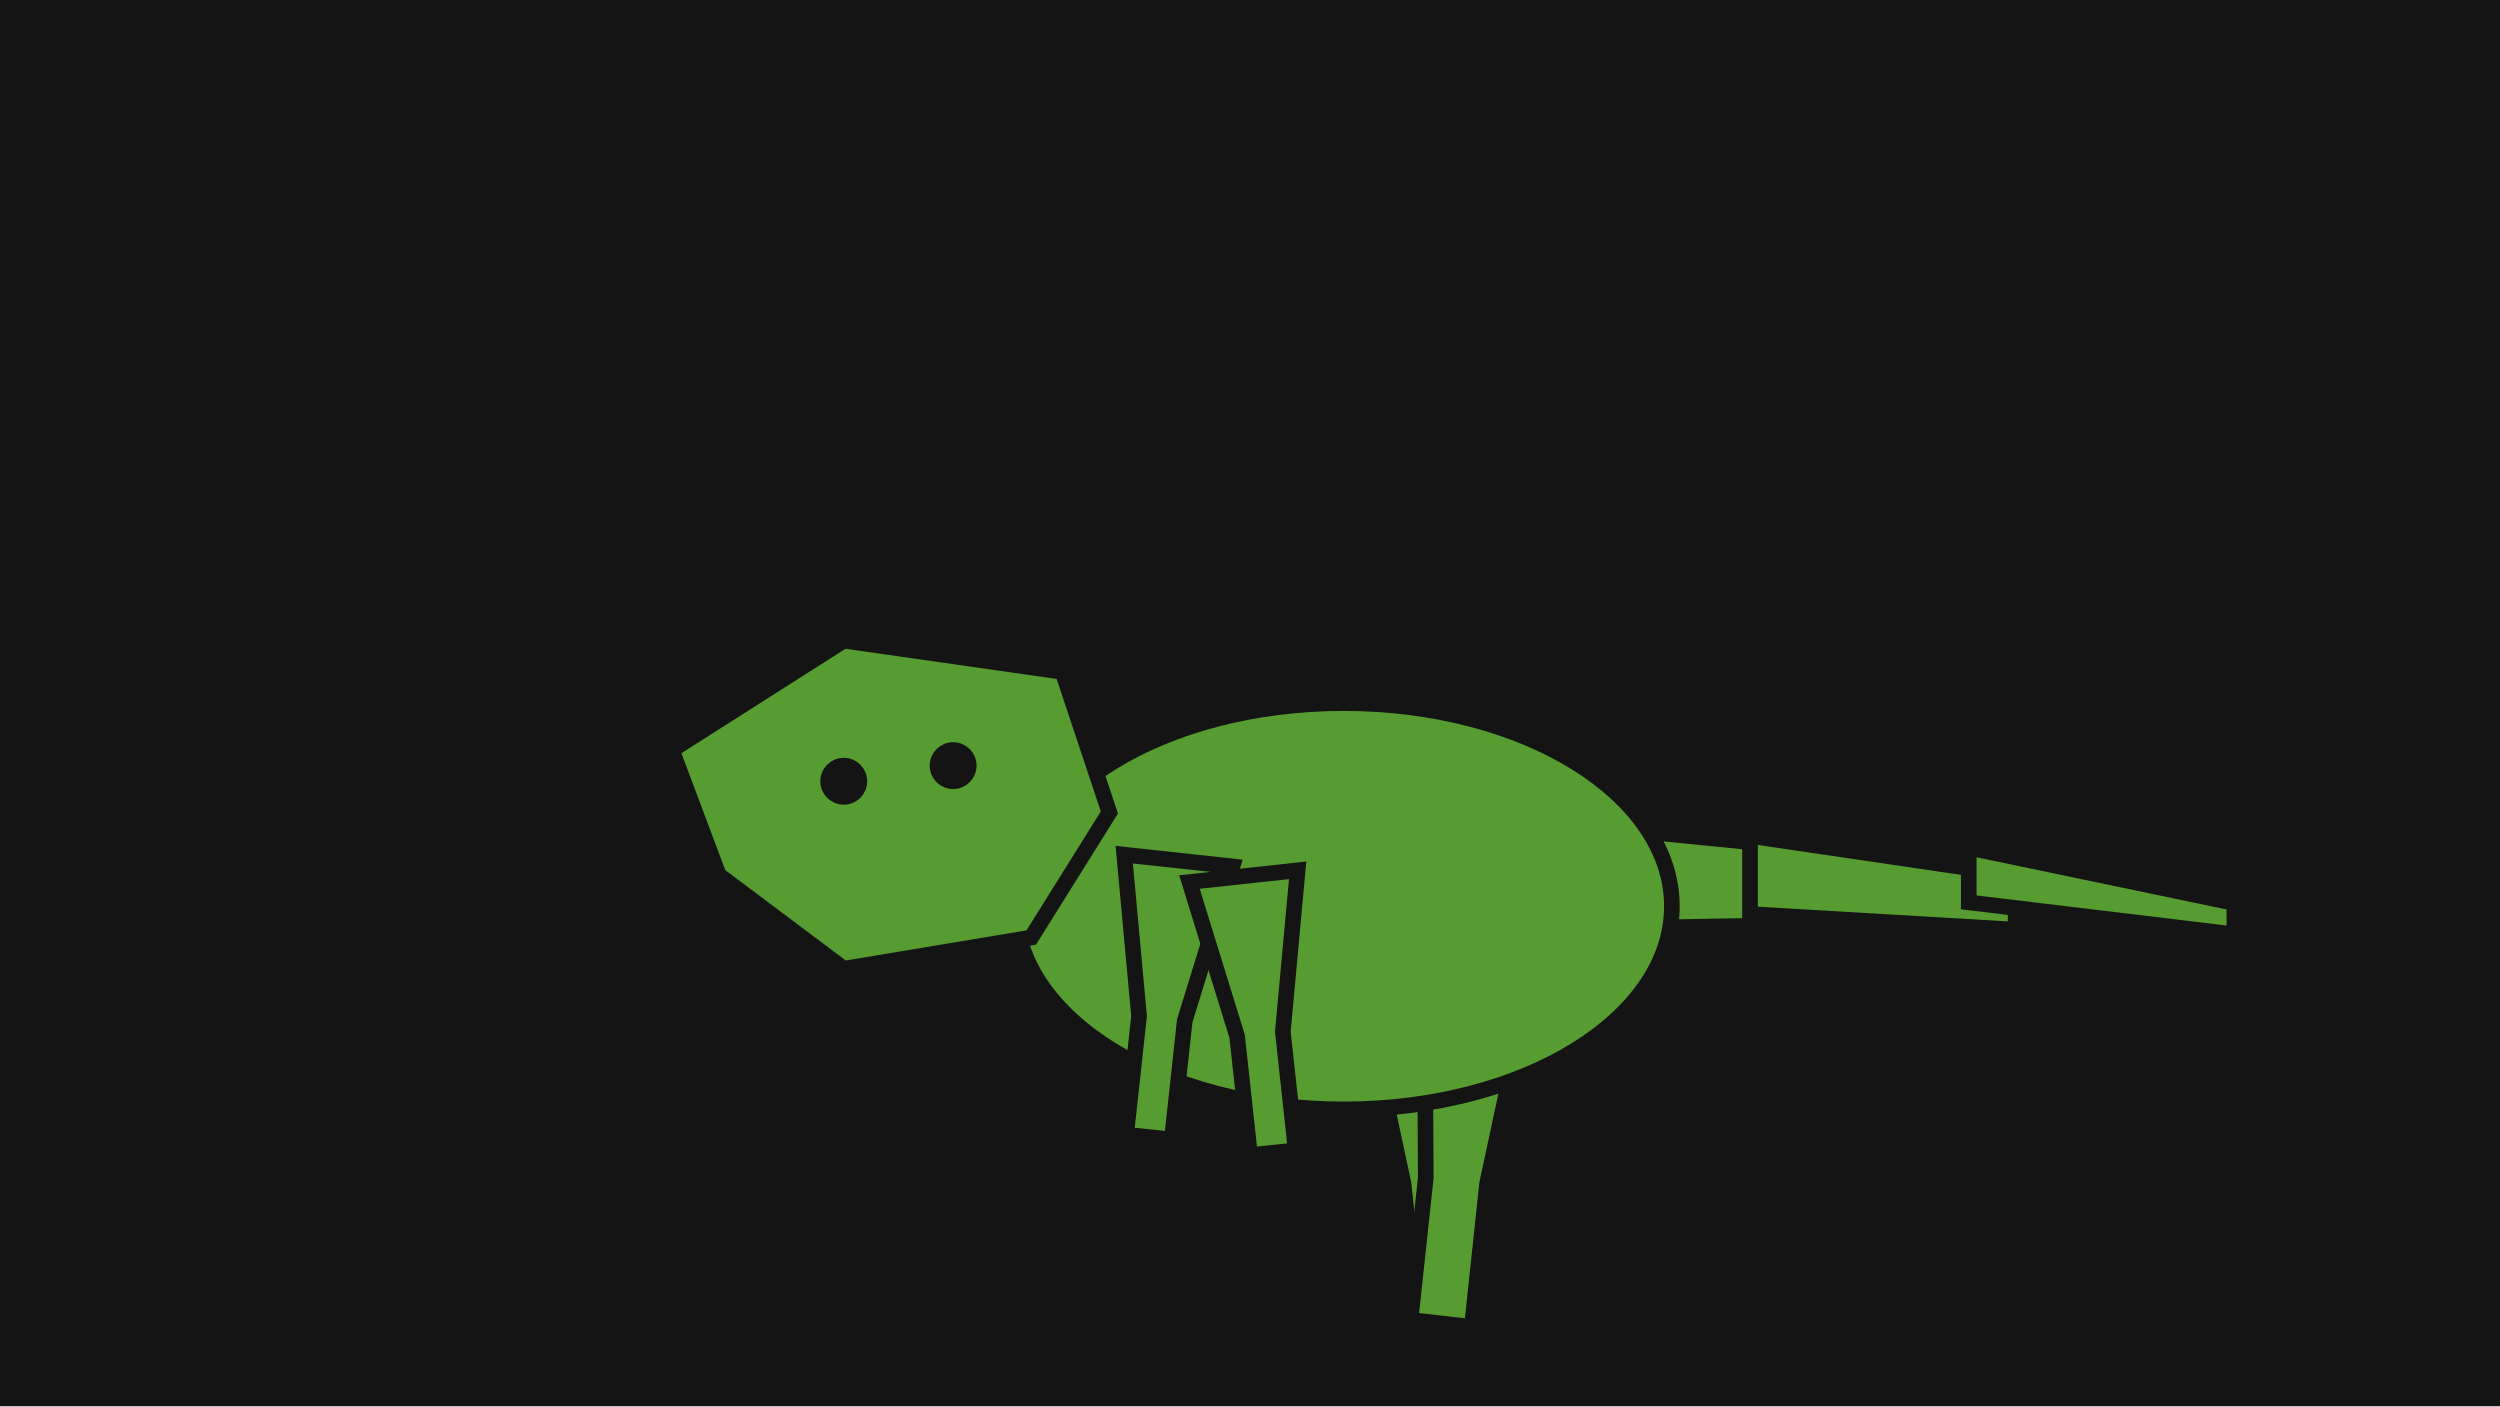
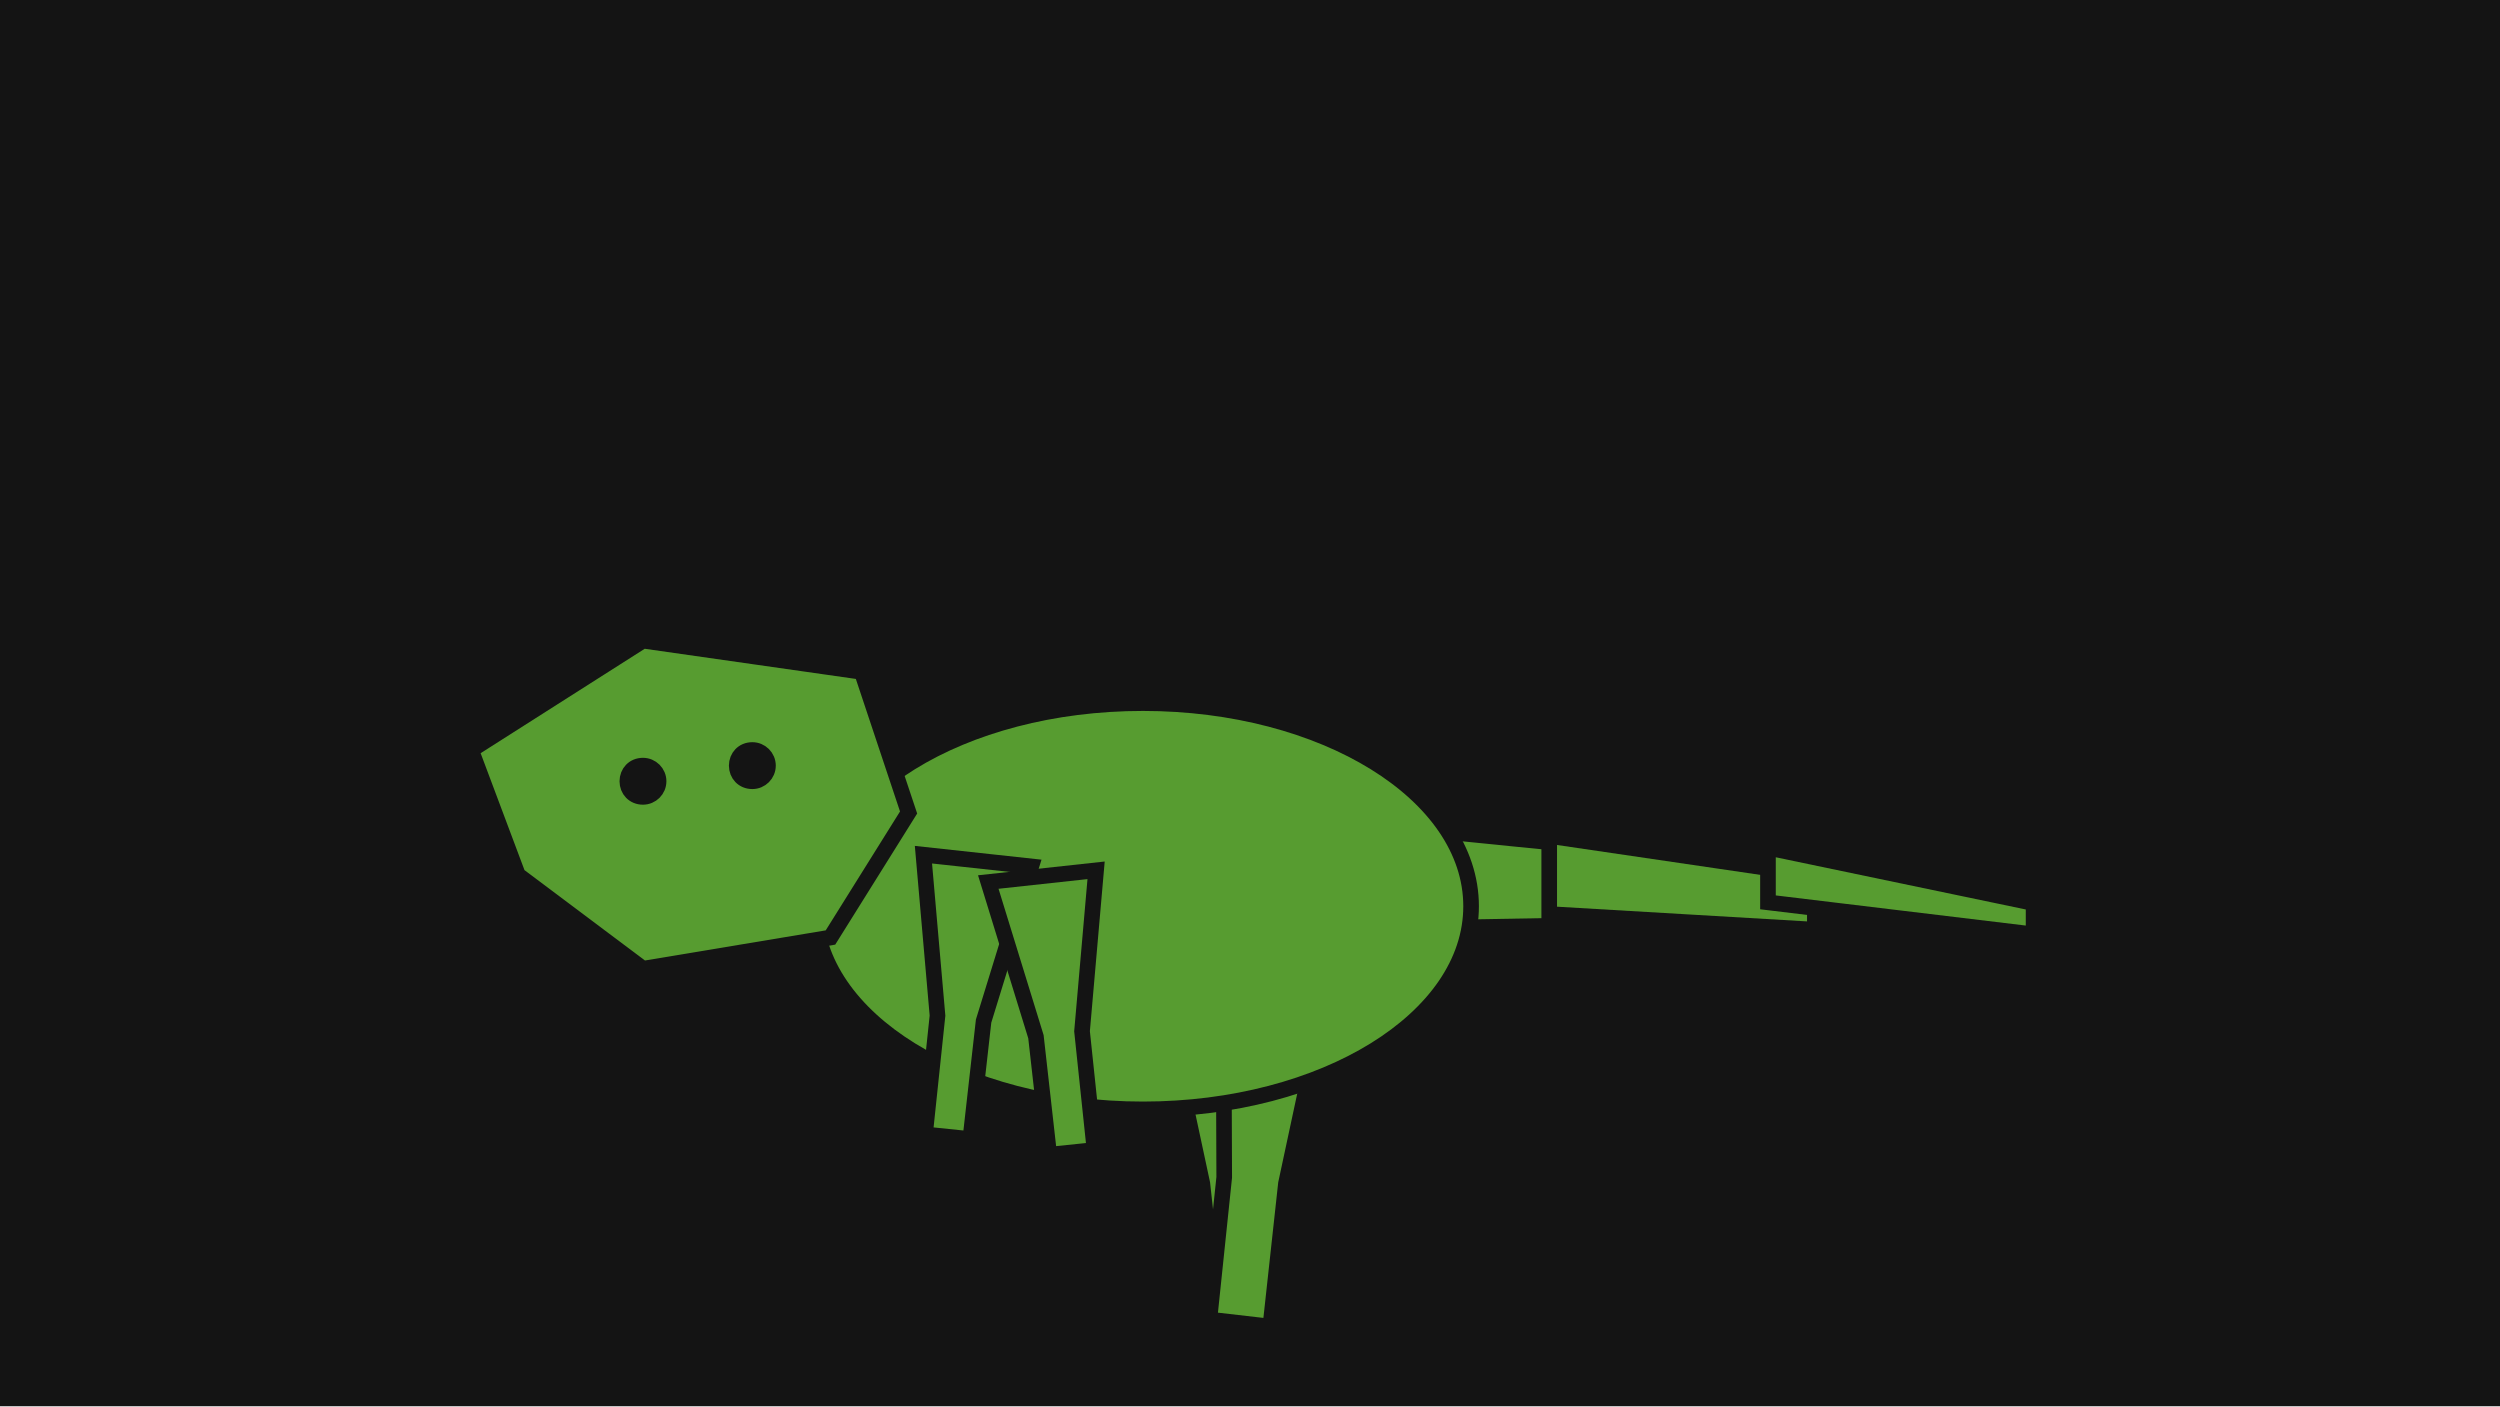
<svg xmlns="http://www.w3.org/2000/svg" width="320" height="180" viewBox="0 0 320 180">
  <g id="s-stage" fill="#141414">
    <path id="s-stage-shape" d="M 0 0 H 320 V 180 H 0 Z" />
  </g>
  <g id="s-character-dino-theropod" fill="#579c30" stroke="#141414" stroke-width="2">
-     <path id="s-character-dino-theropod-shape" d="M 173.949 124.901 L 187.648 123.549 L 187.502 150.749 L 189.454 168.949 L 181.605 169.85 L 179.652 151.5 Z">
-       <animate attributeName="d" begin="0s" dur="0.8s" calcMode="spline" values="M 173.949 124.901 L 187.648 123.549 L 187.502 150.749 L 189.454 168.949 L 181.605 169.85 L 179.652 151.5 Z;M 174.514 124.416 L 188.376 123.792 L 186.694 151.153 L 187.596 169.514 L 179.665 169.931 L 178.763 151.5 Z;M 174.887 124.097 L 188.854 123.951 L 186.162 151.419 L 186.373 169.887 L 178.389 169.984 L 178.178 151.5 Z;M 175 124 L 189 124 L 186 151.5 L 186 170 L 178 170 L 178 151.5 Z;M 175.146 123.951 L 189.113 124.097 L 185.822 151.5 L 185.611 169.984 L 177.627 169.887 L 177.838 151.419 Z;M 175.624 123.792 L 189.486 124.416 L 185.237 151.5 L 184.335 169.931 L 176.404 169.514 L 177.306 151.153 Z;M 176.352 123.549 L 190.051 124.901 L 184.348 151.5 L 182.395 169.85 L 174.546 168.949 L 176.498 150.749 Z;M 177.265 123.245 L 190.761 125.51 L 183.232 151.5 L 179.961 169.748 L 172.213 168.239 L 175.484 150.242 Z;M 178.323 122.892 L 191.584 126.215 L 181.939 151.5 L 177.139 169.631 L 169.508 167.416 L 174.308 149.654 Z;M 179.5 122.5 L 192.5 127 L 180.5 151.5 L 174 169.5 L 166.5 166.5 L 173 149 Z;M 178.323 122.892 L 191.584 126.215 L 181.939 151.5 L 177.139 169.631 L 169.508 167.416 L 174.308 149.654 Z;M 177.265 123.245 L 190.761 125.51 L 183.232 151.5 L 179.961 169.748 L 172.213 168.239 L 175.484 150.242 Z;M 176.352 123.549 L 190.051 124.901 L 184.348 151.5 L 182.395 169.85 L 174.546 168.949 L 176.498 150.749 Z;M 175.624 123.792 L 189.486 124.416 L 185.237 151.5 L 184.335 169.931 L 176.404 169.514 L 177.306 151.153 Z;M 175.146 123.951 L 189.113 124.097 L 185.822 151.5 L 185.611 169.984 L 177.627 169.887 L 177.838 151.419 Z;M 175 124 L 189 124 L 186 151.5 L 186 170 L 178 170 L 178 151.5 Z;M 174.887 124.097 L 188.854 123.951 L 186.162 151.419 L 186.373 169.887 L 178.389 169.984 L 178.178 151.5 Z;M 174.514 124.416 L 188.376 123.792 L 186.694 151.153 L 187.596 169.514 L 179.665 169.931 L 178.763 151.5 Z;M 173.949 124.901 L 187.648 123.549 L 187.502 150.749 L 189.454 168.949 L 181.605 169.85 L 179.652 151.5 Z;M 173.239 125.51 L 186.735 123.245 L 188.516 150.242 L 191.787 168.239 L 184.039 169.748 L 180.768 151.5 Z;M 172.416 126.215 L 185.677 122.892 L 189.692 149.654 L 194.492 167.416 L 186.861 169.631 L 182.061 151.5 Z;M 171.5 127 L 184.5 122.5 L 191 149 L 197.5 166.5 L 190 169.5 L 183.5 151.5 Z;M 172.416 126.215 L 185.677 122.892 L 189.692 149.654 L 194.492 167.416 L 186.861 169.631 L 182.061 151.5 Z;M 173.239 125.51 L 186.735 123.245 L 188.516 150.242 L 191.787 168.239 L 184.039 169.748 L 180.768 151.5 Z;M 173.949 124.901 L 187.648 123.549 L 187.502 150.749 L 189.454 168.949 L 181.605 169.85 L 179.652 151.5 Z" keyTimes="0;0.042;0.083;0.125;0.167;0.208;0.25;0.292;0.333;0.375;0.417;0.458;0.5;0.542;0.583;0.625;0.667;0.708;0.75;0.792;0.833;0.875;0.917;0.958;1" keySplines="0.12 0 0.39 0;0.12 0 0.39 0;0.61 1 0.88 1;0.12 0 0.39 0;0.12 0 0.39 0;0.12 0 0.39 0;0.12 0 0.39 0;0.12 0 0.39 0;0.12 0 0.39 0;0.12 0 0.39 0;0.12 0 0.39 0;0.12 0 0.39 0;0.12 0 0.39 0;0.12 0 0.39 0;0.61 1 0.88 1;0.12 0 0.39 0;0.12 0 0.39 0;0.12 0 0.39 0;0.12 0 0.39 0;0.12 0 0.39 0;0.12 0 0.39 0;0.12 0 0.39 0;0.12 0 0.39 0;0.12 0 0.39 0" fill="remove" repeatCount="indefinite" />
+     <path id="s-character-dino-theropod-shape" d="M 148.2 124.9 L 161.9 123.5 L 161.8 150.7 L 163.7 168.9 L 155.9 169.8 L 153.9 151.5 Z">
+       <animate attributeName="d" begin="0s" dur="0.8s" calcMode="spline" values="M 148.2 124.9 L 161.9 123.5 L 161.8 150.7 L 163.7 168.9 L 155.9 169.8 L 153.9 151.5 Z;M 150.6 123.5 L 164.3 124.9 L 158.6 151.5 L 156.6 169.8 L 148.8 168.9 L 150.7 150.7 Z;M 150.6 123.5 L 164.3 124.9 L 158.6 151.5 L 156.6 169.8 L 148.8 168.9 L 150.7 150.7 Z;M 148.2 124.9 L 161.9 123.5 L 161.8 150.7 L 163.7 168.9 L 155.9 169.8 L 153.9 151.5 Z;M 148.2 124.9 L 161.9 123.5 L 161.8 150.7 L 163.7 168.9 L 155.9 169.8 L 153.9 151.5 Z" keyTimes="0;0.25;0.5;0.75;1" keySplines="0.61 1 0.88 1;0.12 0 0.39 0;0.61 1 0.88 1;0.12 0 0.39 0" fill="remove" repeatCount="indefinite" />
    </path>
  </g>
  <g id="s-character-dino-theropod-rleg" fill="#579c30" stroke="#141414" stroke-width="2">
-     <path id="s-character-dino-theropod-rleg-shape" d="M 182.352 123.549 L 196.051 124.901 L 190.348 151.5 L 188.395 169.85 L 180.546 168.949 L 182.498 150.749 Z">
-       <animate attributeName="d" begin="0s" dur="0.8s" calcMode="spline" values="M 182.352 123.549 L 196.051 124.901 L 190.348 151.5 L 188.395 169.85 L 180.546 168.949 L 182.498 150.749 Z;M 181.624 123.792 L 195.486 124.416 L 191.237 151.5 L 190.335 169.931 L 182.404 169.514 L 183.306 151.153 Z;M 181.146 123.951 L 195.113 124.097 L 191.822 151.5 L 191.611 169.984 L 183.627 169.887 L 183.838 151.419 Z;M 181 124 L 195 124 L 192 151.5 L 192 170 L 184 170 L 184 151.5 Z;M 180.887 124.097 L 194.854 123.951 L 192.162 151.419 L 192.373 169.887 L 184.389 169.984 L 184.178 151.5 Z;M 180.514 124.416 L 194.376 123.792 L 192.694 151.153 L 193.596 169.514 L 185.665 169.931 L 184.763 151.5 Z;M 179.949 124.901 L 193.648 123.549 L 193.502 150.749 L 195.454 168.949 L 187.605 169.85 L 185.652 151.5 Z;M 179.239 125.51 L 192.735 123.245 L 194.516 150.242 L 197.787 168.239 L 190.039 169.748 L 186.768 151.5 Z;M 178.416 126.215 L 191.677 122.892 L 195.692 149.654 L 200.492 167.416 L 192.861 169.631 L 188.061 151.5 Z;M 177.5 127 L 190.5 122.5 L 197 149 L 203.5 166.5 L 196 169.5 L 189.5 151.5 Z;M 178.416 126.215 L 191.677 122.892 L 195.692 149.654 L 200.492 167.416 L 192.861 169.631 L 188.061 151.5 Z;M 179.239 125.51 L 192.735 123.245 L 194.516 150.242 L 197.787 168.239 L 190.039 169.748 L 186.768 151.5 Z;M 179.949 124.901 L 193.648 123.549 L 193.502 150.749 L 195.454 168.949 L 187.605 169.85 L 185.652 151.5 Z;M 180.514 124.416 L 194.376 123.792 L 192.694 151.153 L 193.596 169.514 L 185.665 169.931 L 184.763 151.5 Z;M 180.887 124.097 L 194.854 123.951 L 192.162 151.419 L 192.373 169.887 L 184.389 169.984 L 184.178 151.5 Z;M 181 124 L 195 124 L 192 151.5 L 192 170 L 184 170 L 184 151.5 Z;M 181.146 123.951 L 195.113 124.097 L 191.822 151.5 L 191.611 169.984 L 183.627 169.887 L 183.838 151.419 Z;M 181.624 123.792 L 195.486 124.416 L 191.237 151.5 L 190.335 169.931 L 182.404 169.514 L 183.306 151.153 Z;M 182.352 123.549 L 196.051 124.901 L 190.348 151.5 L 188.395 169.85 L 180.546 168.949 L 182.498 150.749 Z;M 183.265 123.245 L 196.761 125.51 L 189.232 151.5 L 185.961 169.748 L 178.213 168.239 L 181.484 150.242 Z;M 184.323 122.892 L 197.584 126.215 L 187.939 151.5 L 183.139 169.631 L 175.508 167.416 L 180.308 149.654 Z;M 185.5 122.5 L 198.5 127 L 186.5 151.5 L 180 169.5 L 172.5 166.5 L 179 149 Z;M 184.323 122.892 L 197.584 126.215 L 187.939 151.5 L 183.139 169.631 L 175.508 167.416 L 180.308 149.654 Z;M 183.265 123.245 L 196.761 125.51 L 189.232 151.5 L 185.961 169.748 L 178.213 168.239 L 181.484 150.242 Z;M 182.352 123.549 L 196.051 124.901 L 190.348 151.5 L 188.395 169.85 L 180.546 168.949 L 182.498 150.749 Z" keyTimes="0;0.042;0.083;0.125;0.167;0.208;0.25;0.292;0.333;0.375;0.417;0.458;0.5;0.542;0.583;0.625;0.667;0.708;0.75;0.792;0.833;0.875;0.917;0.958;1" keySplines="0.12 0 0.39 0;0.12 0 0.39 0;0.61 1 0.88 1;0.12 0 0.39 0;0.12 0 0.39 0;0.12 0 0.39 0;0.12 0 0.39 0;0.12 0 0.39 0;0.12 0 0.39 0;0.12 0 0.39 0;0.12 0 0.39 0;0.12 0 0.39 0;0.12 0 0.39 0;0.12 0 0.39 0;0.61 1 0.88 1;0.12 0 0.39 0;0.12 0 0.39 0;0.12 0 0.39 0;0.12 0 0.39 0;0.12 0 0.39 0;0.12 0 0.39 0;0.12 0 0.39 0;0.12 0 0.39 0;0.12 0 0.39 0" fill="remove" repeatCount="indefinite" />
+     <path id="s-character-dino-theropod-rleg-shape" d="M 156.6 123.5 L 170.3 124.9 L 164.6 151.5 L 162.6 169.8 L 154.8 168.9 L 156.7 150.7 Z">
+       <animate attributeName="d" begin="0s" dur="0.8s" calcMode="spline" values="M 156.6 123.5 L 170.3 124.9 L 164.6 151.5 L 162.6 169.8 L 154.8 168.9 L 156.7 150.7 Z;M 154.2 124.9 L 167.9 123.5 L 167.8 150.7 L 169.7 168.9 L 161.9 169.8 L 159.9 151.5 Z;M 154.2 124.9 L 167.9 123.5 L 167.8 150.7 L 169.7 168.9 L 161.9 169.8 L 159.9 151.5 Z;M 156.6 123.5 L 170.3 124.9 L 164.6 151.5 L 162.6 169.8 L 154.8 168.9 L 156.7 150.7 Z;M 156.6 123.5 L 170.3 124.9 L 164.6 151.5 L 162.6 169.8 L 154.8 168.9 L 156.7 150.7 Z" keyTimes="0;0.25;0.5;0.75;1" keySplines="0.61 1 0.88 1;0.12 0 0.39 0;0.61 1 0.88 1;0.12 0 0.39 0" fill="remove" repeatCount="indefinite" />
    </path>
  </g>
  <g id="s-character-dino-theropod-tail0" fill="#579c30" stroke="#141414" stroke-width="2">
-     <path id="s-character-dino-theropod-tail0-shape" d="M 196 105 L 230 108.399 L 230 118.399 L 196 119 Z">
-       <animate attributeName="d" begin="0s" dur="0.8s" calcMode="spline" values="M 196 105 L 230 108.399 L 230 118.399 L 196 119 Z;M 196 105 L 230 108.722 L 230 118.722 L 196 119 Z;M 196 105 L 230 108.935 L 230 118.935 L 196 119 Z;M 196 105 L 230 109 L 230 119 L 196 119 Z;M 196 105 L 230 108.935 L 230 118.935 L 196 119 Z;M 196 105 L 230 108.722 L 230 118.722 L 196 119 Z;M 196 105 L 230 108.399 L 230 118.399 L 196 119 Z;M 196 105 L 230 107.993 L 230 117.993 L 196 119 Z;M 196 105 L 230 107.523 L 230 117.523 L 196 119 Z;M 196 105 L 230 107 L 230 117 L 196 119 Z;M 196 105 L 230 106.477 L 230 116.477 L 196 119 Z;M 196 105 L 230 106.007 L 230 116.007 L 196 119 Z;M 196 105 L 230 105.601 L 230 115.601 L 196 119 Z;M 196 105 L 230 105.278 L 230 115.278 L 196 119 Z;M 196 105 L 230 105.065 L 230 115.065 L 196 119 Z;M 196 105 L 230 105 L 230 115 L 196 119 Z;M 196 105 L 230 105.065 L 230 115.065 L 196 119 Z;M 196 105 L 230 105.278 L 230 115.278 L 196 119 Z;M 196 105 L 230 105.601 L 230 115.601 L 196 119 Z;M 196 105 L 230 106.007 L 230 116.007 L 196 119 Z;M 196 105 L 230 106.477 L 230 116.477 L 196 119 Z;M 196 105 L 230 107 L 230 117 L 196 119 Z;M 196 105 L 230 107.523 L 230 117.523 L 196 119 Z;M 196 105 L 230 107.993 L 230 117.993 L 196 119 Z;M 196 105 L 230 108.399 L 230 118.399 L 196 119 Z" keyTimes="0;0.042;0.083;0.125;0.167;0.208;0.25;0.292;0.333;0.375;0.417;0.458;0.5;0.542;0.583;0.625;0.667;0.708;0.75;0.792;0.833;0.875;0.917;0.958;1" keySplines="0.12 0 0.39 0;0.12 0 0.39 0;0.61 1 0.88 1;0.12 0 0.39 0;0.12 0 0.39 0;0.12 0 0.39 0;0.12 0 0.39 0;0.12 0 0.39 0;0.12 0 0.39 0;0.12 0 0.39 0;0.12 0 0.39 0;0.12 0 0.39 0;0.12 0 0.39 0;0.12 0 0.39 0;0.61 1 0.88 1;0.12 0 0.39 0;0.12 0 0.39 0;0.12 0 0.39 0;0.12 0 0.39 0;0.12 0 0.39 0;0.12 0 0.39 0;0.12 0 0.39 0;0.12 0 0.39 0;0.12 0 0.39 0" fill="remove" repeatCount="indefinite" />
+     <path id="s-character-dino-theropod-tail0-shape" d="M 170.3 105 L 204.3 108.4 L 204.3 118.4 L 170.3 119 Z">
+       <animate attributeName="d" begin="0s" dur="0.8s" calcMode="spline" values="M 170.3 105 L 204.3 108.4 L 204.3 118.4 L 170.3 119 Z;M 170.3 105 L 204.3 108.4 L 204.3 118.4 L 170.3 119 Z;M 170.3 105 L 204.3 105.6 L 204.3 115.6 L 170.3 119 Z;M 170.3 105 L 204.3 105.6 L 204.3 115.6 L 170.3 119 Z;M 170.3 105 L 204.3 108.4 L 204.3 118.4 L 170.3 119 Z" keyTimes="0;0.25;0.5;0.75;1" keySplines="0.61 1 0.88 1;0.12 0 0.39 0;0.61 1 0.88 1;0.12 0 0.39 0" fill="remove" repeatCount="indefinite" />
    </path>
  </g>
  <g id="s-character-dino-theropod-tail1" fill="#579c30" stroke="#141414" stroke-width="2">
-     <path id="s-character-dino-theropod-tail1-shape" d="M 224 107 L 258 111.998 L 258 118.998 L 224 117 Z M 174.231 115 L 176.231 115 L 176.231 117 L 174.231 117 Z">
-       <animate attributeName="d" begin="0s" dur="0.8s" calcMode="spline" values="M 224 107 L 258 111.998 L 258 118.998 L 224 117 Z M 174.231 115 L 176.231 115 L 176.231 117 L 174.231 117 Z;M 224 107 L 258 112.806 L 258 119.806 L 224 117 Z M 174.231 115 L 176.231 115 L 176.231 117 L 174.231 117 Z;M 224 107 L 258 113.338 L 258 120.338 L 224 117 Z M 174.231 115 L 176.231 115 L 176.231 117 L 174.231 117 Z;M 224 107 L 258 113.5 L 258 120.5 L 224 117 Z M 174.231 115 L 176.231 115 L 176.231 117 L 174.231 117 Z;M 224 107 L 258 113.338 L 258 120.338 L 224 117 Z M 174.231 115 L 176.231 115 L 176.231 117 L 174.231 117 Z;M 224 107 L 258 112.806 L 258 119.806 L 224 117 Z M 174.231 115 L 176.231 115 L 176.231 117 L 174.231 117 Z;M 224 107 L 258 111.998 L 258 118.998 L 224 117 Z M 174.231 115 L 176.231 115 L 176.231 117 L 174.231 117 Z;M 224 107 L 258 110.984 L 258 117.984 L 224 117 Z M 174.231 115 L 176.231 115 L 176.231 117 L 174.231 117 Z;M 224 107 L 258 109.808 L 258 116.808 L 224 117 Z M 174.231 115 L 176.231 115 L 176.231 117 L 174.231 117 Z;M 224 107 L 258 108.5 L 258 115.5 L 224 117 Z M 174.231 115 L 176.231 115 L 176.231 117 L 174.231 117 Z;M 224 107 L 258 107.192 L 258 114.192 L 224 117 Z M 174.231 115 L 176.231 115 L 176.231 117 L 174.231 117 Z;M 224 107 L 258 106.016 L 258 113.016 L 224 117 Z M 174.231 115 L 176.231 115 L 176.231 117 L 174.231 117 Z;M 224 107 L 258 105.002 L 258 112.002 L 224 117 Z M 174.231 115 L 176.231 115 L 176.231 117 L 174.231 117 Z;M 224 107 L 258 104.194 L 258 111.194 L 224 117 Z M 174.231 115 L 176.231 115 L 176.231 117 L 174.231 117 Z;M 224 107 L 258 103.662 L 258 110.662 L 224 117 Z M 174.231 115 L 176.231 115 L 176.231 117 L 174.231 117 Z;M 224 107 L 258 103.5 L 258 110.5 L 224 117 Z M 174.231 115 L 176.231 115 L 176.231 117 L 174.231 117 Z;M 224 107 L 258 103.662 L 258 110.662 L 224 117 Z M 174.231 115 L 176.231 115 L 176.231 117 L 174.231 117 Z;M 224 107 L 258 104.194 L 258 111.194 L 224 117 Z M 174.231 115 L 176.231 115 L 176.231 117 L 174.231 117 Z;M 224 107 L 258 105.002 L 258 112.002 L 224 117 Z M 174.231 115 L 176.231 115 L 176.231 117 L 174.231 117 Z;M 224 107 L 258 106.016 L 258 113.016 L 224 117 Z M 174.231 115 L 176.231 115 L 176.231 117 L 174.231 117 Z;M 224 107 L 258 107.192 L 258 114.192 L 224 117 Z M 174.231 115 L 176.231 115 L 176.231 117 L 174.231 117 Z;M 224 107 L 258 108.5 L 258 115.5 L 224 117 Z M 174.231 115 L 176.231 115 L 176.231 117 L 174.231 117 Z;M 224 107 L 258 109.808 L 258 116.808 L 224 117 Z M 174.231 115 L 176.231 115 L 176.231 117 L 174.231 117 Z;M 224 107 L 258 110.984 L 258 117.984 L 224 117 Z M 174.231 115 L 176.231 115 L 176.231 117 L 174.231 117 Z;M 224 107 L 258 111.998 L 258 118.998 L 224 117 Z M 174.231 115 L 176.231 115 L 176.231 117 L 174.231 117 Z" keyTimes="0;0.042;0.083;0.125;0.167;0.208;0.25;0.292;0.333;0.375;0.417;0.458;0.5;0.542;0.583;0.625;0.667;0.708;0.75;0.792;0.833;0.875;0.917;0.958;1" keySplines="0.12 0 0.39 0;0.12 0 0.39 0;0.12 0 0.39 0;0.12 0 0.39 0;0.12 0 0.39 0;0.61 1 0.88 1;0.12 0 0.39 0;0.12 0 0.39 0;0.12 0 0.39 0;0.12 0 0.39 0;0.12 0 0.39 0;0.12 0 0.39 0;0.12 0 0.39 0;0.12 0 0.39 0;0.12 0 0.39 0;0.12 0 0.39 0;0.12 0 0.39 0;0.61 1 0.88 1;0.12 0 0.39 0;0.12 0 0.39 0;0.12 0 0.39 0;0.12 0 0.39 0;0.12 0 0.39 0;0.61 1 0.88 1" fill="remove" repeatCount="indefinite" />
+     <path id="s-character-dino-theropod-tail1-shape" d="M 198.3 107 L 232.3 112 L 232.3 119 L 198.3 117 Z">
+       <animate attributeName="d" begin="0s" dur="0.8s" calcMode="spline" values="M 198.3 107 L 232.3 112 L 232.3 119 L 198.3 117 Z;M 198.3 107 L 232.3 112 L 232.3 119 L 198.3 117 Z;M 198.3 107 L 232.3 105 L 232.3 112 L 198.3 117 Z;M 198.3 107 L 232.3 105 L 232.3 112 L 198.3 117 Z;M 198.3 107 L 232.3 112 L 232.3 119 L 198.3 117 Z" keyTimes="0;0.25;0.5;0.75;1" keySplines="0.61 1 0.88 1;0.12 0 0.39 0;0.61 1 0.88 1;0.12 0 0.39 0" fill="remove" repeatCount="indefinite" />
    </path>
  </g>
  <g id="s-character-dino-theropod-tail2" fill="#579c30" stroke="#141414" stroke-width="2">
-     <path id="s-character-dino-theropod-tail2-shape" d="M 252 108.5 L 286 115.597 L 286 119.597 L 252 115.5 Z M 174.231 115 L 176.231 115 L 176.231 117 L 174.231 117 Z">
-       <animate attributeName="d" begin="0s" dur="0.8s" calcMode="spline" values="M 252 108.5 L 286 115.597 L 286 119.597 L 252 115.5 Z M 174.231 115 L 176.231 115 L 176.231 117 L 174.231 117 Z;M 252 108.5 L 286 116.89 L 286 120.89 L 252 115.5 Z M 174.231 115 L 176.231 115 L 176.231 117 L 174.231 117 Z;M 252 108.5 L 286 117.741 L 286 121.741 L 252 115.5 Z M 174.231 115 L 176.231 115 L 176.231 117 L 174.231 117 Z;M 252 108.5 L 286 118 L 286 122 L 252 115.5 Z M 174.231 115 L 176.231 115 L 176.231 117 L 174.231 117 Z;M 252 108.5 L 286 117.741 L 286 121.741 L 252 115.5 Z M 174.231 115 L 176.231 115 L 176.231 117 L 174.231 117 Z;M 252 108.5 L 286 116.89 L 286 120.89 L 252 115.5 Z M 174.231 115 L 176.231 115 L 176.231 117 L 174.231 117 Z;M 252 108.5 L 286 115.597 L 286 119.597 L 252 115.5 Z M 174.231 115 L 176.231 115 L 176.231 117 L 174.231 117 Z;M 252 108.5 L 286 113.974 L 286 117.974 L 252 115.5 Z M 174.231 115 L 176.231 115 L 176.231 117 L 174.231 117 Z;M 252 108.5 L 286 112.093 L 286 116.093 L 252 115.5 Z M 174.231 115 L 176.231 115 L 176.231 117 L 174.231 117 Z;M 252 108.5 L 286 110 L 286 114 L 252 115.5 Z M 174.231 115 L 176.231 115 L 176.231 117 L 174.231 117 Z;M 252 108.5 L 286 107.907 L 286 111.907 L 252 115.5 Z M 174.231 115 L 176.231 115 L 176.231 117 L 174.231 117 Z;M 252 108.5 L 286 106.026 L 286 110.026 L 252 115.5 Z M 174.231 115 L 176.231 115 L 176.231 117 L 174.231 117 Z;M 252 108.5 L 286 104.403 L 286 108.403 L 252 115.5 Z M 174.231 115 L 176.231 115 L 176.231 117 L 174.231 117 Z;M 252 108.5 L 286 103.11 L 286 107.11 L 252 115.5 Z M 174.231 115 L 176.231 115 L 176.231 117 L 174.231 117 Z;M 252 108.5 L 286 102.259 L 286 106.259 L 252 115.5 Z M 174.231 115 L 176.231 115 L 176.231 117 L 174.231 117 Z;M 252 108.5 L 286 102 L 286 106 L 252 115.5 Z M 174.231 115 L 176.231 115 L 176.231 117 L 174.231 117 Z;M 252 108.5 L 286 102.259 L 286 106.259 L 252 115.5 Z M 174.231 115 L 176.231 115 L 176.231 117 L 174.231 117 Z;M 252 108.5 L 286 103.11 L 286 107.11 L 252 115.5 Z M 174.231 115 L 176.231 115 L 176.231 117 L 174.231 117 Z;M 252 108.5 L 286 104.403 L 286 108.403 L 252 115.5 Z M 174.231 115 L 176.231 115 L 176.231 117 L 174.231 117 Z;M 252 108.5 L 286 106.026 L 286 110.026 L 252 115.5 Z M 174.231 115 L 176.231 115 L 176.231 117 L 174.231 117 Z;M 252 108.5 L 286 107.907 L 286 111.907 L 252 115.5 Z M 174.231 115 L 176.231 115 L 176.231 117 L 174.231 117 Z;M 252 108.5 L 286 110 L 286 114 L 252 115.5 Z M 174.231 115 L 176.231 115 L 176.231 117 L 174.231 117 Z;M 252 108.5 L 286 112.093 L 286 116.093 L 252 115.5 Z M 174.231 115 L 176.231 115 L 176.231 117 L 174.231 117 Z;M 252 108.5 L 286 113.974 L 286 117.974 L 252 115.5 Z M 174.231 115 L 176.231 115 L 176.231 117 L 174.231 117 Z;M 252 108.5 L 286 115.597 L 286 119.597 L 252 115.5 Z M 174.231 115 L 176.231 115 L 176.231 117 L 174.231 117 Z" keyTimes="0;0.042;0.083;0.125;0.167;0.208;0.25;0.292;0.333;0.375;0.417;0.458;0.5;0.542;0.583;0.625;0.667;0.708;0.75;0.792;0.833;0.875;0.917;0.958;1" keySplines="0.12 0 0.39 0;0.12 0 0.39 0;0.12 0 0.39 0;0.12 0 0.39 0;0.12 0 0.39 0;0.61 1 0.88 1;0.12 0 0.39 0;0.12 0 0.39 0;0.12 0 0.39 0;0.12 0 0.39 0;0.12 0 0.39 0;0.12 0 0.39 0;0.12 0 0.39 0;0.12 0 0.39 0;0.12 0 0.39 0;0.12 0 0.39 0;0.12 0 0.39 0;0.61 1 0.88 1;0.12 0 0.39 0;0.12 0 0.39 0;0.12 0 0.39 0;0.12 0 0.39 0;0.12 0 0.39 0;0.61 1 0.88 1" fill="remove" repeatCount="indefinite" />
+     <path id="s-character-dino-theropod-tail2-shape" d="M 226.3 108.5 L 260.3 115.6 L 260.3 119.6 L 226.3 115.5 Z">
+       <animate attributeName="d" begin="0s" dur="0.8s" calcMode="spline" values="M 226.3 108.5 L 260.3 115.6 L 260.3 119.6 L 226.3 115.5 Z;M 226.3 108.5 L 260.3 115.6 L 260.3 119.6 L 226.3 115.5 Z;M 226.3 108.5 L 260.3 104.4 L 260.3 108.4 L 226.3 115.5 Z;M 226.3 108.5 L 260.3 104.4 L 260.3 108.4 L 226.3 115.5 Z;M 226.3 108.5 L 260.3 115.6 L 260.3 119.6 L 226.3 115.5 Z" keyTimes="0;0.25;0.5;0.75;1" keySplines="0.61 1 0.88 1;0.12 0 0.39 0;0.61 1 0.88 1;0.12 0 0.39 0" fill="remove" repeatCount="indefinite" />
    </path>
  </g>
  <g id="s-character-dino-theropod-body" fill="#579c30" stroke="#141414" stroke-width="2">
-     <path id="s-character-dino-theropod-body-shape" d="M 214 116 C 214 130.359 195.196 142 172 142 C 148.804 142 130 130.359 130 116 C 130 101.641 148.804 90 172 90 C 195.196 90 214 101.641 214 116 Z M 107.154 99 L 109.154 99 L 109.154 101 L 107.154 101 Z" />
+     <path id="s-character-dino-theropod-body-shape" d="M 188.3 116 C 188.3 130.4 169.4 142 146.3 142 C 123.1 142 104.3 130.4 104.3 116 C 104.3 101.6 123.1 90 146.3 90 C 169.4 90 188.3 101.6 188.3 116 Z" />
  </g>
  <g id="s-character-dino-theropod-head" fill="#579c30" stroke="#141414" stroke-width="2">
-     <path id="s-character-dino-theropod-head-shape" d="M 86 96 L 108 82 L 136 86 L 142 104 L 132 120 L 108 124 L 92 112 Z" />
+     <path id="s-character-dino-theropod-head-shape" d="M 60.3 96 L 82.3 82 L 110.3 86 L 116.3 104 L 106.3 120 L 82.3 124 L 66.3 112 Z" />
  </g>
  <g id="s-character-dino-theropod-lfore" fill="#579c30" stroke="#141414" stroke-width="2">
-     <path id="s-character-dino-theropod-lfore-shape" d="M 143.901 109.399 L 157.751 110.901 L 151.648 130.65 L 149.996 145.85 L 144.146 145.249 L 145.798 130.049 Z">
-       <animate attributeName="d" begin="0s" dur="0.8s" calcMode="spline" values="M 143.901 109.399 L 157.751 110.901 L 151.648 130.65 L 149.996 145.85 L 144.146 145.249 L 145.798 130.049 Z;M 143.416 109.722 L 157.347 110.416 L 152.376 130.569 L 151.613 145.931 L 145.682 145.653 L 146.445 130.292 Z;M 143.097 109.935 L 157.081 110.097 L 152.854 130.516 L 152.676 145.984 L 146.692 145.919 L 146.87 130.451 Z;M 143 110 L 157 110 L 153 130.5 L 153 146 L 147 146 L 147 130.5 Z;M 142.919 110.097 L 156.903 109.935 L 153.13 130.451 L 153.308 145.919 L 147.324 145.984 L 147.146 130.516 Z;M 142.653 110.416 L 156.584 109.722 L 153.555 130.292 L 154.318 145.653 L 148.387 145.931 L 147.624 130.569 Z;M 142.249 110.901 L 156.099 109.399 L 154.202 130.049 L 155.854 145.249 L 150.004 145.85 L 148.352 130.65 Z;M 141.742 111.51 L 155.49 108.993 L 155.013 129.745 L 157.781 144.742 L 152.032 145.748 L 149.265 130.752 Z;M 141.154 112.215 L 154.785 108.523 L 155.954 129.392 L 160.015 144.154 L 154.384 145.631 L 150.323 130.869 Z;M 140.5 113 L 154 108 L 157 129 L 162.5 143.5 L 157 145.5 L 151.5 131 Z;M 141.154 112.215 L 154.785 108.523 L 155.954 129.392 L 160.015 144.154 L 154.384 145.631 L 150.323 130.869 Z;M 141.742 111.51 L 155.49 108.993 L 155.013 129.745 L 157.781 144.742 L 152.032 145.748 L 149.265 130.752 Z;M 142.249 110.901 L 156.099 109.399 L 154.202 130.049 L 155.854 145.249 L 150.004 145.85 L 148.352 130.65 Z;M 142.653 110.416 L 156.584 109.722 L 153.555 130.292 L 154.318 145.653 L 148.387 145.931 L 147.624 130.569 Z;M 142.919 110.097 L 156.903 109.935 L 153.13 130.451 L 153.308 145.919 L 147.324 145.984 L 147.146 130.516 Z;M 143 110 L 157 110 L 153 130.5 L 153 146 L 147 146 L 147 130.5 Z;M 143.097 109.935 L 157.081 110.097 L 152.854 130.516 L 152.676 145.984 L 146.692 145.919 L 146.87 130.451 Z;M 143.416 109.722 L 157.347 110.416 L 152.376 130.569 L 151.613 145.931 L 145.682 145.653 L 146.445 130.292 Z;M 143.901 109.399 L 157.751 110.901 L 151.648 130.65 L 149.996 145.85 L 144.146 145.249 L 145.798 130.049 Z;M 144.51 108.993 L 158.258 111.51 L 150.735 130.752 L 147.968 145.748 L 142.219 144.742 L 144.987 129.745 Z;M 145.215 108.523 L 158.846 112.215 L 149.677 130.869 L 145.616 145.631 L 139.985 144.154 L 144.046 129.392 Z;M 146 108 L 159.5 113 L 148.5 131 L 143 145.5 L 137.5 143.5 L 143 129 Z;M 145.215 108.523 L 158.846 112.215 L 149.677 130.869 L 145.616 145.631 L 139.985 144.154 L 144.046 129.392 Z;M 144.51 108.993 L 158.258 111.51 L 150.735 130.752 L 147.968 145.748 L 142.219 144.742 L 144.987 129.745 Z;M 143.901 109.399 L 157.751 110.901 L 151.648 130.65 L 149.996 145.85 L 144.146 145.249 L 145.798 130.049 Z" keyTimes="0;0.042;0.083;0.125;0.167;0.208;0.25;0.292;0.333;0.375;0.417;0.458;0.5;0.542;0.583;0.625;0.667;0.708;0.75;0.792;0.833;0.875;0.917;0.958;1" keySplines="0.12 0 0.39 0;0.12 0 0.39 0;0.61 1 0.88 1;0.12 0 0.39 0;0.12 0 0.39 0;0.12 0 0.39 0;0.12 0 0.39 0;0.12 0 0.39 0;0.12 0 0.39 0;0.12 0 0.39 0;0.12 0 0.39 0;0.12 0 0.39 0;0.12 0 0.39 0;0.12 0 0.39 0;0.61 1 0.88 1;0.12 0 0.39 0;0.12 0 0.39 0;0.12 0 0.39 0;0.12 0 0.39 0;0.12 0 0.39 0;0.12 0 0.39 0;0.12 0 0.39 0;0.12 0 0.39 0;0.12 0 0.39 0" fill="remove" repeatCount="indefinite" />
+     <path id="s-character-dino-theropod-lfore-shape" d="M 118.2 109.4 L 132 110.9 L 125.9 130.7 L 124.2 145.8 L 118.4 145.2 L 120 130 Z">
+       <animate attributeName="d" begin="0s" dur="0.8s" calcMode="spline" values="M 118.2 109.4 L 132 110.9 L 125.9 130.7 L 124.2 145.8 L 118.4 145.2 L 120 130 Z;M 116.5 110.9 L 130.3 109.4 L 128.5 130 L 130.1 145.2 L 124.3 145.8 L 122.6 130.7 Z;M 116.5 110.9 L 130.3 109.4 L 128.5 130 L 130.1 145.2 L 124.3 145.8 L 122.6 130.7 Z;M 118.2 109.4 L 132 110.9 L 125.9 130.7 L 124.2 145.8 L 118.4 145.2 L 120 130 Z;M 118.2 109.4 L 132 110.9 L 125.9 130.7 L 124.2 145.8 L 118.4 145.2 L 120 130 Z" keyTimes="0;0.25;0.5;0.75;1" keySplines="0.61 1 0.88 1;0.12 0 0.39 0;0.61 1 0.88 1;0.12 0 0.39 0" fill="remove" repeatCount="indefinite" />
    </path>
  </g>
  <g id="s-character-dino-theropod-rfore" fill="#579c30" stroke="#141414" stroke-width="2">
-     <path id="s-character-dino-theropod-rfore-shape" d="M 152.249 112.901 L 166.099 111.399 L 164.202 132.049 L 165.854 147.249 L 160.004 147.85 L 158.352 132.65 Z">
-       <animate attributeName="d" begin="0s" dur="0.8s" calcMode="spline" values="M 152.249 112.901 L 166.099 111.399 L 164.202 132.049 L 165.854 147.249 L 160.004 147.85 L 158.352 132.65 Z;M 152.653 112.416 L 166.584 111.722 L 163.555 132.292 L 164.318 147.653 L 158.387 147.931 L 157.624 132.569 Z;M 152.919 112.097 L 166.903 111.935 L 163.13 132.451 L 163.308 147.919 L 157.324 147.984 L 157.146 132.516 Z;M 153 112 L 167 112 L 163 132.5 L 163 148 L 157 148 L 157 132.5 Z;M 153.097 111.935 L 167.081 112.097 L 162.854 132.516 L 162.676 147.984 L 156.692 147.919 L 156.87 132.451 Z;M 153.416 111.722 L 167.347 112.416 L 162.376 132.569 L 161.613 147.931 L 155.682 147.653 L 156.445 132.292 Z;M 153.901 111.399 L 167.751 112.901 L 161.648 132.65 L 159.996 147.85 L 154.146 147.249 L 155.798 132.049 Z;M 154.51 110.993 L 168.258 113.51 L 160.735 132.752 L 157.968 147.748 L 152.219 146.742 L 154.987 131.745 Z;M 155.215 110.523 L 168.846 114.215 L 159.677 132.869 L 155.616 147.631 L 149.985 146.154 L 154.046 131.392 Z;M 156 110 L 169.5 115 L 158.5 133 L 153 147.5 L 147.5 145.5 L 153 131 Z;M 155.215 110.523 L 168.846 114.215 L 159.677 132.869 L 155.616 147.631 L 149.985 146.154 L 154.046 131.392 Z;M 154.51 110.993 L 168.258 113.51 L 160.735 132.752 L 157.968 147.748 L 152.219 146.742 L 154.987 131.745 Z;M 153.901 111.399 L 167.751 112.901 L 161.648 132.65 L 159.996 147.85 L 154.146 147.249 L 155.798 132.049 Z;M 153.416 111.722 L 167.347 112.416 L 162.376 132.569 L 161.613 147.931 L 155.682 147.653 L 156.445 132.292 Z;M 153.097 111.935 L 167.081 112.097 L 162.854 132.516 L 162.676 147.984 L 156.692 147.919 L 156.87 132.451 Z;M 153 112 L 167 112 L 163 132.5 L 163 148 L 157 148 L 157 132.5 Z;M 152.919 112.097 L 166.903 111.935 L 163.13 132.451 L 163.308 147.919 L 157.324 147.984 L 157.146 132.516 Z;M 152.653 112.416 L 166.584 111.722 L 163.555 132.292 L 164.318 147.653 L 158.387 147.931 L 157.624 132.569 Z;M 152.249 112.901 L 166.099 111.399 L 164.202 132.049 L 165.854 147.249 L 160.004 147.85 L 158.352 132.65 Z;M 151.742 113.51 L 165.49 110.993 L 165.013 131.745 L 167.781 146.742 L 162.032 147.748 L 159.265 132.752 Z;M 151.154 114.215 L 164.785 110.523 L 165.954 131.392 L 170.015 146.154 L 164.384 147.631 L 160.323 132.869 Z;M 150.5 115 L 164 110 L 167 131 L 172.5 145.5 L 167 147.5 L 161.5 133 Z;M 151.154 114.215 L 164.785 110.523 L 165.954 131.392 L 170.015 146.154 L 164.384 147.631 L 160.323 132.869 Z;M 151.742 113.51 L 165.49 110.993 L 165.013 131.745 L 167.781 146.742 L 162.032 147.748 L 159.265 132.752 Z;M 152.249 112.901 L 166.099 111.399 L 164.202 132.049 L 165.854 147.249 L 160.004 147.85 L 158.352 132.65 Z" keyTimes="0;0.042;0.083;0.125;0.167;0.208;0.25;0.292;0.333;0.375;0.417;0.458;0.5;0.542;0.583;0.625;0.667;0.708;0.75;0.792;0.833;0.875;0.917;0.958;1" keySplines="0.12 0 0.39 0;0.12 0 0.39 0;0.61 1 0.88 1;0.12 0 0.39 0;0.12 0 0.39 0;0.12 0 0.39 0;0.12 0 0.39 0;0.12 0 0.39 0;0.12 0 0.39 0;0.12 0 0.39 0;0.12 0 0.39 0;0.12 0 0.39 0;0.12 0 0.39 0;0.12 0 0.39 0;0.61 1 0.88 1;0.12 0 0.39 0;0.12 0 0.39 0;0.12 0 0.39 0;0.12 0 0.39 0;0.12 0 0.39 0;0.12 0 0.39 0;0.12 0 0.39 0;0.12 0 0.39 0;0.12 0 0.39 0" fill="remove" repeatCount="indefinite" />
+     <path id="s-character-dino-theropod-rfore-shape" d="M 126.5 112.9 L 140.3 111.4 L 138.5 132 L 140.1 147.2 L 134.3 147.8 L 132.6 132.7 Z">
+       <animate attributeName="d" begin="0s" dur="0.8s" calcMode="spline" values="M 126.5 112.9 L 140.3 111.4 L 138.5 132 L 140.1 147.2 L 134.3 147.8 L 132.6 132.7 Z;M 128.2 111.4 L 142 112.9 L 135.9 132.7 L 134.2 147.8 L 128.4 147.2 L 130 132 Z;M 128.2 111.4 L 142 112.9 L 135.9 132.7 L 134.2 147.8 L 128.4 147.2 L 130 132 Z;M 126.5 112.9 L 140.3 111.4 L 138.5 132 L 140.1 147.2 L 134.3 147.8 L 132.6 132.7 Z;M 126.5 112.9 L 140.3 111.4 L 138.5 132 L 140.1 147.2 L 134.3 147.8 L 132.6 132.7 Z" keyTimes="0;0.25;0.5;0.75;1" keySplines="0.61 1 0.88 1;0.12 0 0.39 0;0.61 1 0.88 1;0.12 0 0.39 0" fill="remove" repeatCount="indefinite" />
    </path>
  </g>
  <g id="s-character-dino-theropod-face" fill="#141414" stroke="#141414" stroke-width="2">
-     <path id="s-character-dino-theropod-face-shape" d="M 110 100 C 110 101.105 109.105 102 108 102 C 106.895 102 106 101.105 106 100 C 106 98.895 106.895 98 108 98 C 109.105 98 110 98.895 110 100 Z M 124 98 C 124 99.105 123.105 100 122 100 C 120.895 100 120 99.105 120 98 C 120 96.895 120.895 96 122 96 C 123.105 96 124 96.895 124 98 Z" />
+     <path id="s-character-dino-theropod-face-shape" d="M 84.3 100 C 84.3 101.1 83.4 102 82.3 102 C 81.1 102 80.3 101.1 80.3 100 C 80.3 98.9 81.1 98 82.3 98 C 83.4 98 84.3 98.9 84.3 100 Z M 98.3 98 C 98.3 99.1 97.4 100 96.3 100 C 95.1 100 94.3 99.1 94.3 98 C 94.3 96.9 95.1 96 96.3 96 C 97.4 96 98.3 96.9 98.3 98 Z" />
  </g>
</svg>
